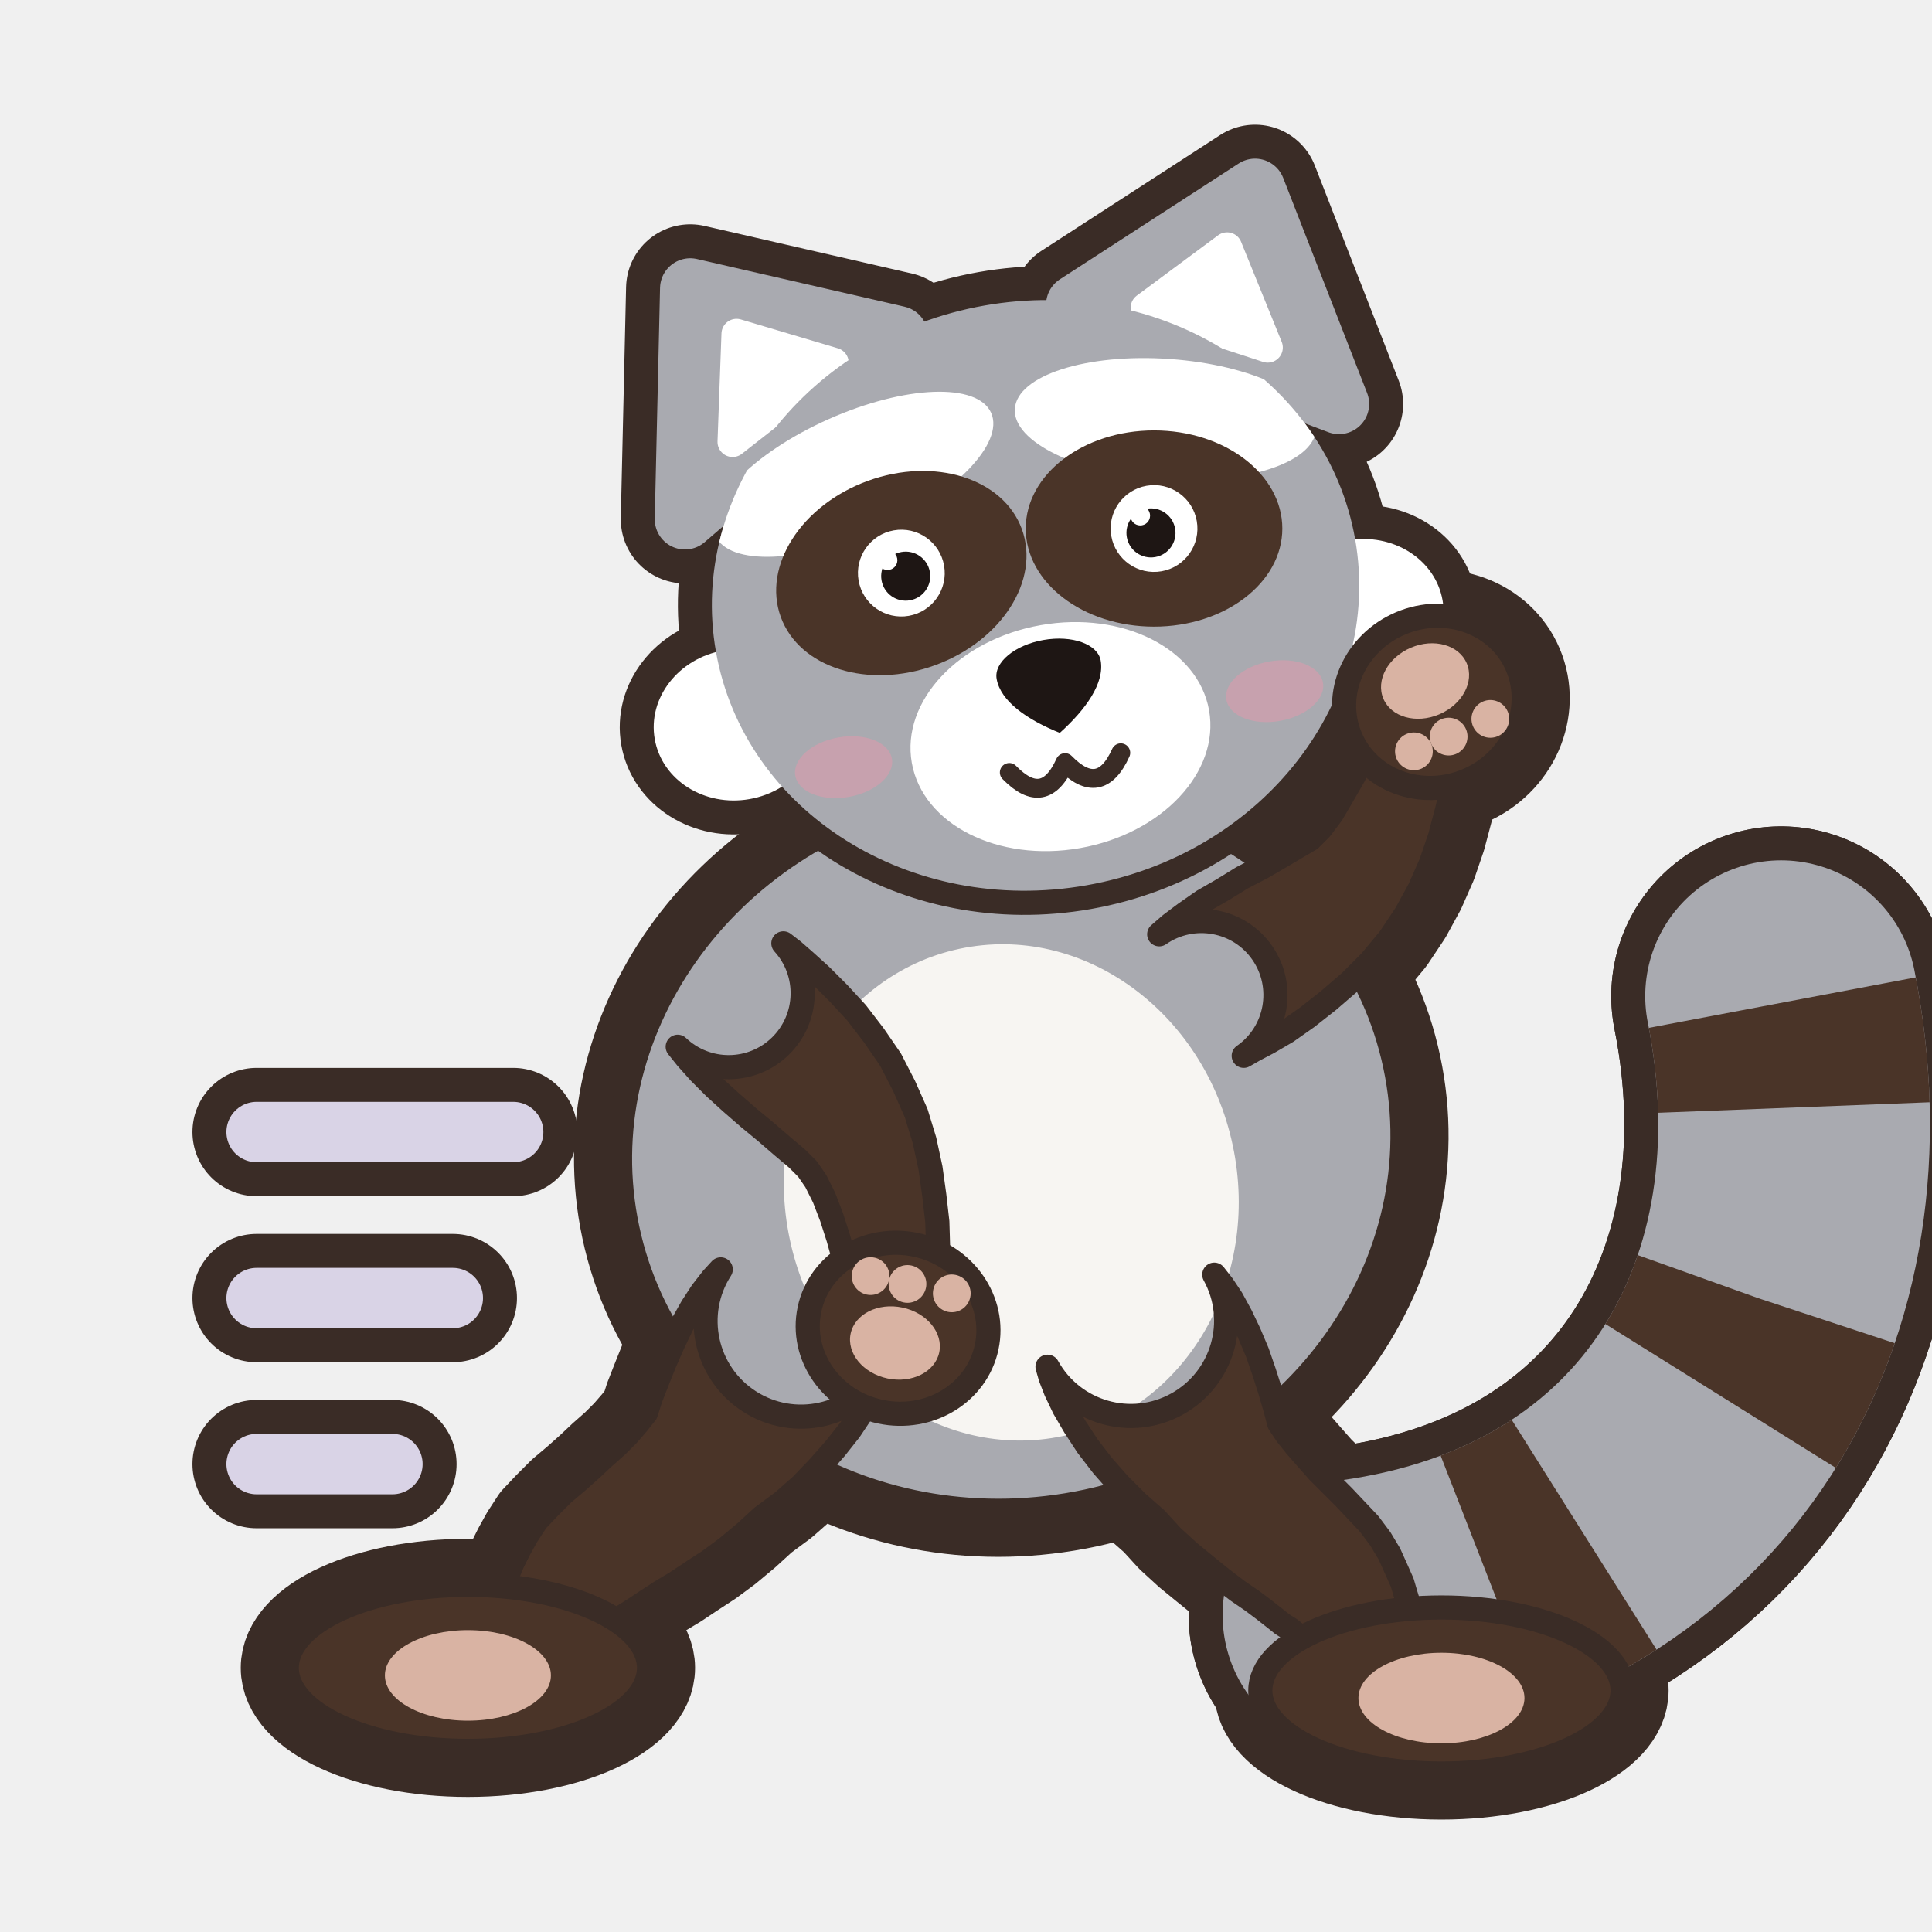
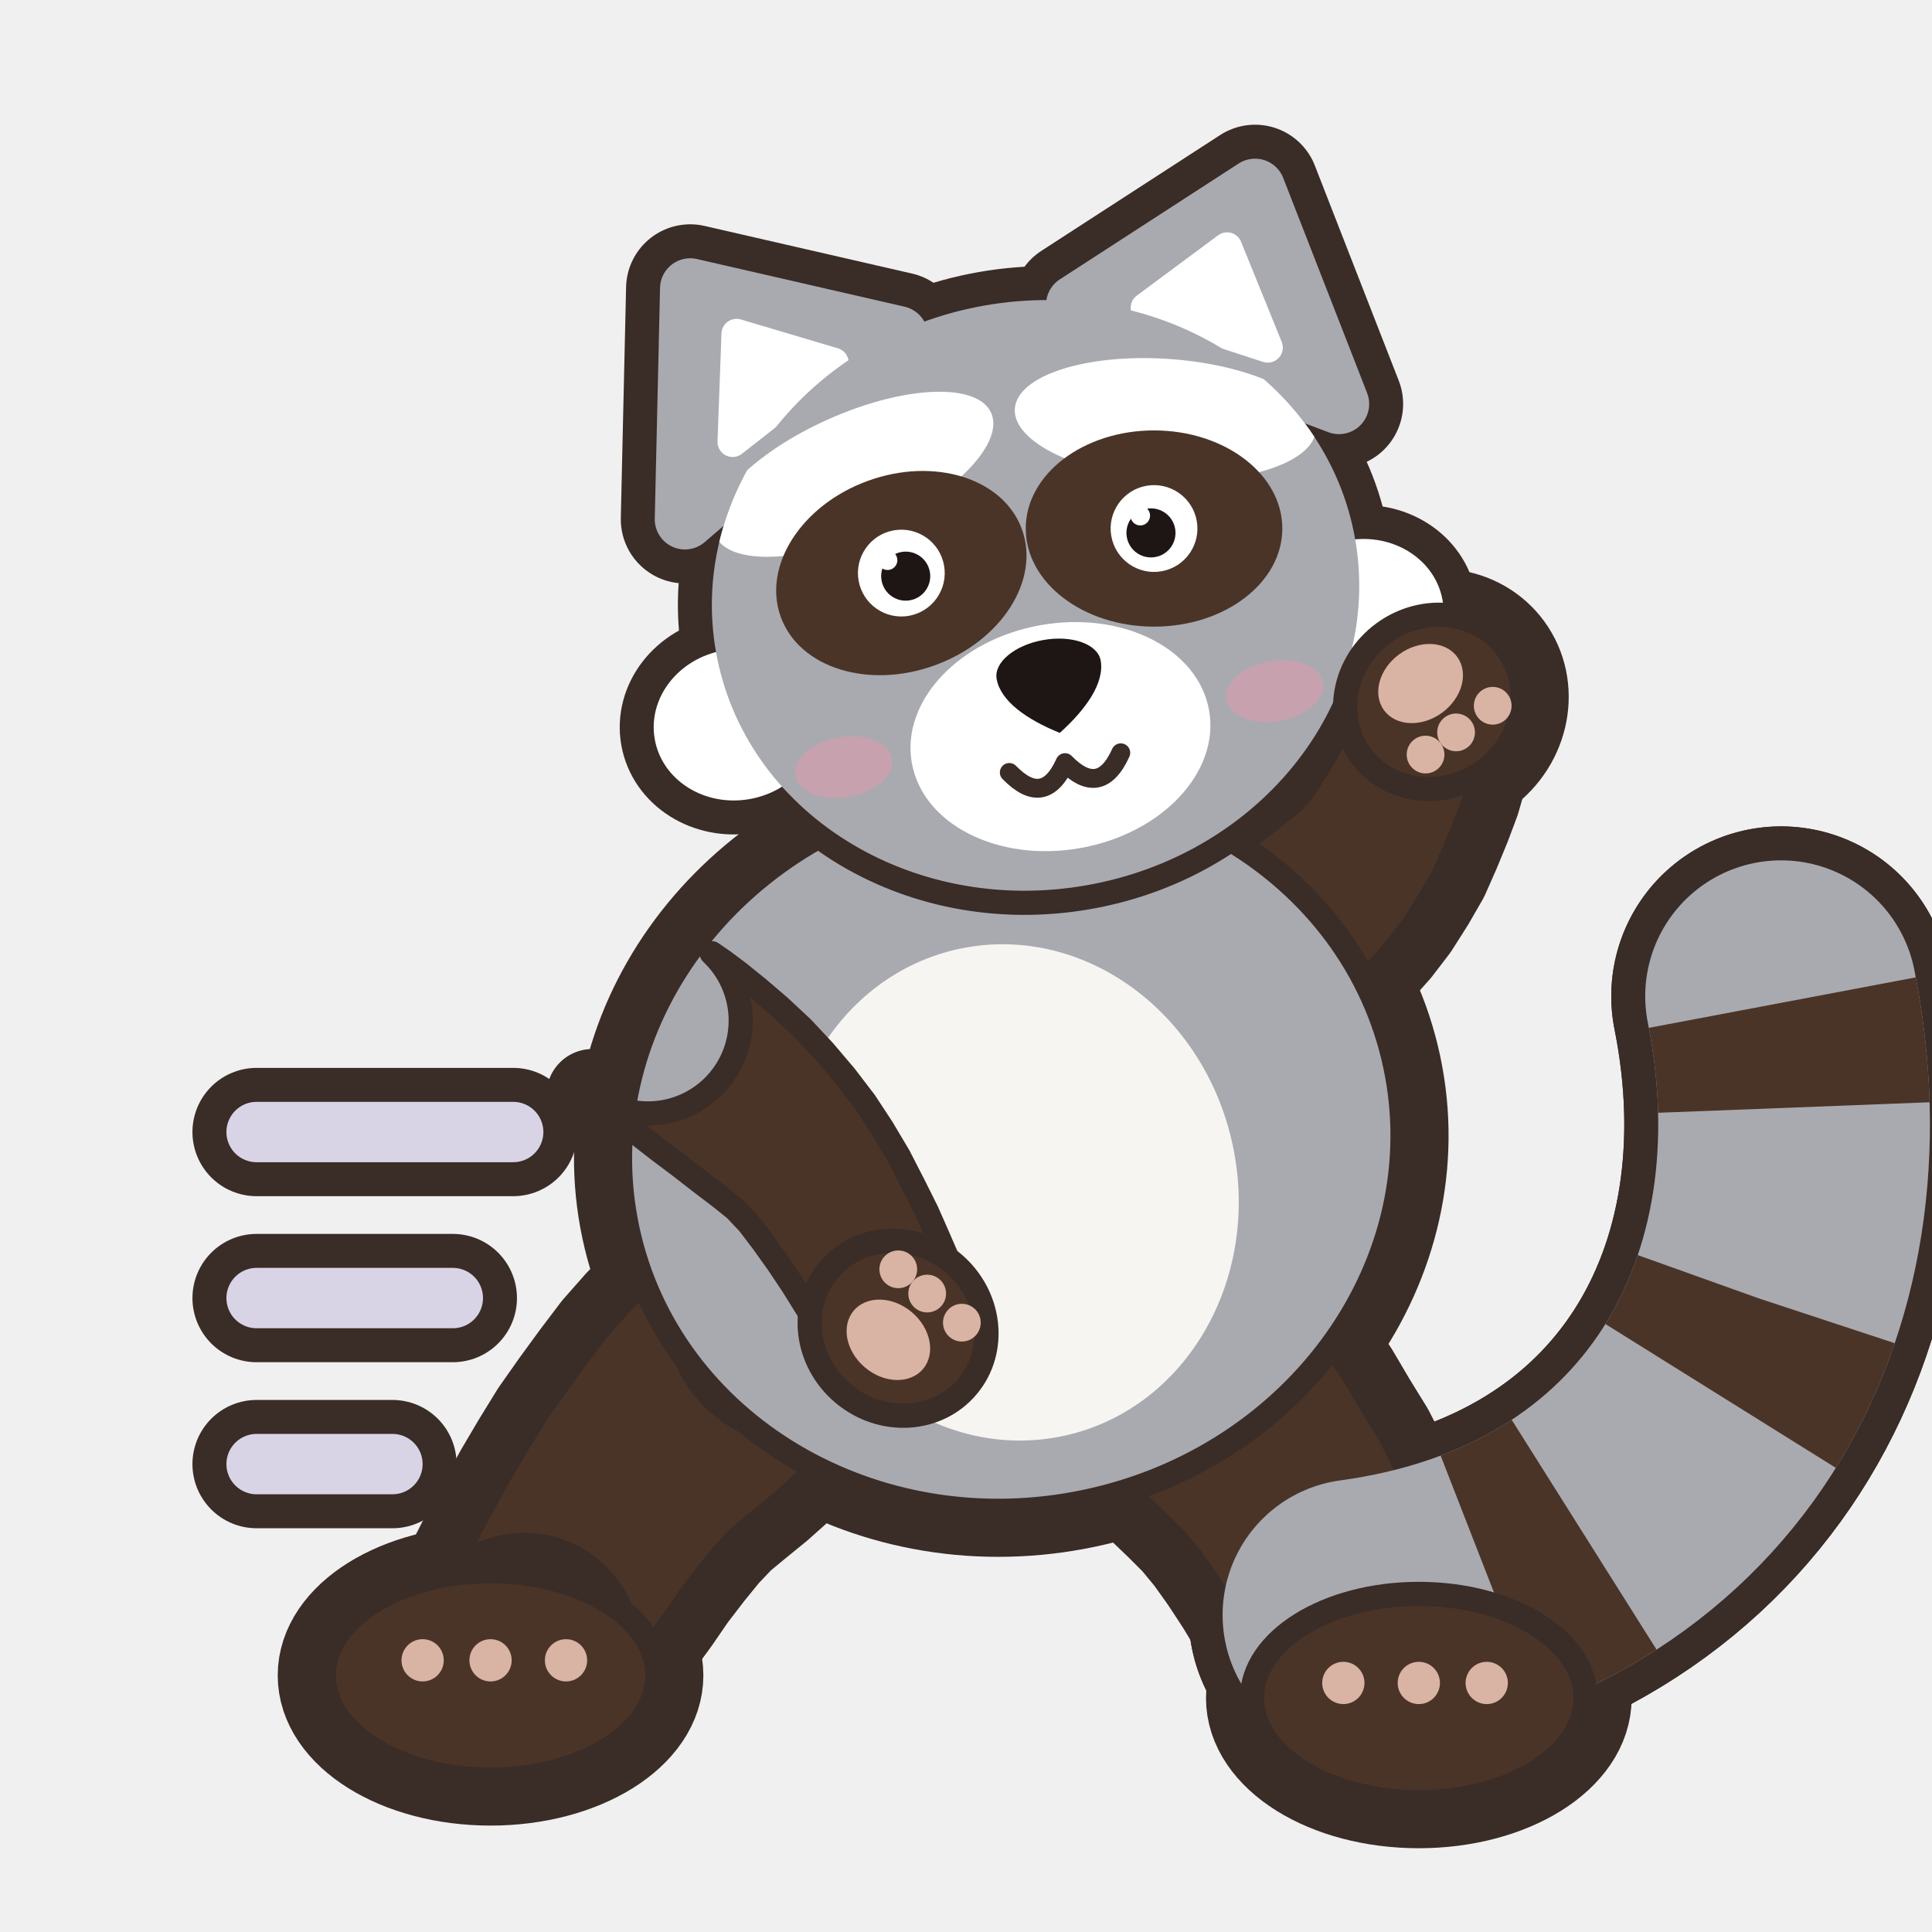
<svg xmlns="http://www.w3.org/2000/svg" viewBox="0 0 256 256" width="256" height="256" role="img" aria-labelledby="t-running_raccoon">
  <g class="outline">
+     <path d="M94.8 161.6L93.1 162.8L90.9 164.6L88.2 166.9L85.3 169.7L82.2 172.8L79.2 176.2L76.4 179.9L73.7 183.6L71.1 187.3L68.7 191.2L66.4 195.1L64.3 198.9L62.4 202.4L60.8 205.6L59.5 208.1L58.6 210.0A13.8 13.8 0 0 1 81.8 224.7L83.3 222.9L85.1 220.4L87.1 217.6L89.3 214.6L91.5 211.4L93.8 208.4L96.0 205.7L98.0 203.6L100.3 201.7L103.0 199.5L105.8 197.0L108.7 194.5L111.4 192.0L113.9 189.6L116.0 187.4L117.5 185.6A16.5 16.5 0 0 1 94.8 161.6Z" fill="#3A2C26" stroke="#3A2C26" stroke-width="12.2" stroke-linejoin="round" />
+     <path d="M137.7 184.8L139.1 186.7L141.0 189.1L143.3 191.6L145.9 194.3L148.6 197.0L151.3 199.6L153.8 202.0L155.9 204.1L157.8 206.4L159.8 209.2L161.9 212.4L163.9 215.7L165.9 218.8L167.7 221.8L169.3 224.4L170.6 226.3A13.8 13.8 0 0 1 194.8 213.2L194.1 211.3L193.0 208.7L191.6 205.4L189.9 201.7L188.1 197.8L186.0 193.8L183.9 189.7L181.5 185.8L179.2 181.9L176.5 178.1L173.8 174.5L171.0 171.1L168.2 168.1L165.7 165.7L163.6 163.8L162.0 162.4A16.5 16.5 0 0 1 137.7 184.8Z" fill="#3A2C26" stroke="#3A2C26" stroke-width="12.2" stroke-linejoin="round" />
    <path d="M34 150h34" stroke-linecap="round" fill="none" stroke="#3A2C26" stroke-width="17.0" stroke-linejoin="round" />
    <path d="M34 172h26" stroke-linecap="round" fill="none" stroke="#3A2C26" stroke-width="17.0" stroke-linejoin="round" />
    <path d="M34 194h18" stroke-linecap="round" fill="none" stroke="#3A2C26" stroke-width="17.0" stroke-linejoin="round" />
    <path d="M180 214C224 208 244 172 236 132" stroke-linecap="round" fill="none" stroke="#3A2C26" stroke-width="45.0" stroke-linejoin="round" />
    <path d="M180 214C224 208 244 172 236 132" fill="none" stroke="#3A2C26" stroke-width="45.0" stroke-linejoin="round" stroke-linecap="round" />
+     <path d="M172.6 137.2L173.8 136.3L175.5 135.0L177.6 133.2L180.0 131.0L182.4 128.5L184.9 125.7L187.2 122.7L189.3 119.4L191.2 116.1L192.7 112.7L194.1 109.3L195.3 106.1L196.2 103.0L197.0 100.4L197.6 98.3L198.0 96.8A9.1 9.1 0 0 1 181.3 89.5L180.4 91.1L179.2 93.2L178.0 95.6L176.7 98.1L175.3 100.6L173.8 103.0L172.5 105.0L171.2 106.4L169.8 107.5L167.9 109.0L165.8 110.6L163.5 112.4L161.3 114.1L159.3 115.8L157.5 117.5L156.2 118.8A12.3 12.3 0 0 1 172.6 137.2Z" fill="#3A2C26" stroke="#3A2C26" stroke-width="12.2" stroke-linejoin="round" />
    <ellipse cx="134" cy="152" rx="52" ry="48" transform="rotate(-12 134 152)" fill="#3A2C26" stroke="#3A2C26" stroke-width="12.2" stroke-linejoin="round" />
    <ellipse cx="134" cy="158" rx="30" ry="33" transform="rotate(-12 134 158)" fill="#3A2C26" stroke="#3A2C26" stroke-width="9" stroke-linejoin="round" />
-     <path d="M95.5 168.2L94.4 169.4L93.0 171.2L91.7 173.2L90.4 175.5L89.2 178.0L88.1 180.5L87.1 183.0L86.2 185.3L85.6 187.2L84.5 188.6L83.2 190.1L81.7 191.6L80.0 193.1L78.3 194.7L76.5 196.3L74.6 197.9L72.8 199.7L71.1 201.5L69.8 203.5L68.8 205.3L67.9 207.1L67.2 208.8L66.7 210.3L66.3 211.7L66.0 212.9L65.9 213.8L65.9 214.5A5.2 5.2 0 0 1 74.5 220.2L75.3 219.7L76.2 219.0L77.1 218.3L78.0 217.5L79.0 216.7L80.0 215.9L81.1 215.1L82.2 214.4L83.3 213.7L84.4 213.0L85.9 212.0L87.6 210.9L89.6 209.7L91.7 208.3L94.0 206.8L96.3 205.1L98.7 203.1L101.0 201.0L103.7 199.0L106.2 196.8L108.5 194.4L110.7 191.9L112.6 189.5L114.2 187.1L115.4 185.0L116.3 183.3L116.8 181.9A12.6 12.6 0 0 1 95.5 168.2Z" fill="#3A2C26" stroke="#3A2C26" stroke-width="12.2" stroke-linejoin="round" />
-     <ellipse cx="62" cy="221" rx="24" ry="11" fill="#3A2C26" stroke="#3A2C26" stroke-width="12.2" stroke-linejoin="round" />
-     <ellipse cx="62" cy="222" rx="11" ry="6" fill="#3A2C26" stroke="#3A2C26" stroke-width="9" stroke-linejoin="round" />
-     <path d="M138.8 181.1L139.2 182.5L139.9 184.3L141.0 186.6L142.4 189.0L144.1 191.6L146.1 194.2L148.3 196.7L150.7 199.1L153.2 201.3L155.3 203.6L157.6 205.7L159.8 207.5L161.9 209.2L164.0 210.8L165.9 212.1L167.5 213.3L168.9 214.4L169.9 215.2L171.0 215.9L172.1 216.8L173.1 217.6L174.0 218.5L174.9 219.3L175.8 220.2L176.6 221.0L177.5 221.7L178.2 222.3A5.2 5.2 0 0 1 187.2 217.2L187.3 216.5L187.2 215.6L187.1 214.4L186.8 213.0L186.3 211.4L185.8 209.7L185.0 207.9L184.1 205.9L182.9 203.9L181.4 201.9L179.7 200.1L178.0 198.3L176.3 196.6L174.6 194.9L173.1 193.2L171.7 191.6L170.5 190.1L169.5 188.6L169.0 186.7L168.3 184.3L167.5 181.8L166.6 179.2L165.5 176.6L164.4 174.3L163.2 172.1L162.0 170.3L160.9 168.9A12.6 12.6 0 0 1 138.8 181.1Z" fill="#3A2C26" stroke="#3A2C26" stroke-width="12.2" stroke-linejoin="round" />
-     <ellipse cx="191" cy="224" rx="24" ry="11" fill="#3A2C26" stroke="#3A2C26" stroke-width="12.2" stroke-linejoin="round" />
-     <ellipse cx="191" cy="225" rx="11" ry="6" fill="#3A2C26" stroke="#3A2C26" stroke-width="9" stroke-linejoin="round" />
+     <ellipse cx="65" cy="222" rx="22.1" ry="13.8" fill="#3A2C26" stroke="#3A2C26" stroke-width="12.2" stroke-linejoin="round" />
+     <circle cx="56" cy="220" r="2.8" fill="#3A2C26" stroke="#3A2C26" stroke-width="9" stroke-linejoin="round" />
+     <circle cx="65" cy="220" r="2.8" fill="#3A2C26" stroke="#3A2C26" stroke-width="9" stroke-linejoin="round" />
+     <circle cx="75" cy="220" r="2.8" fill="#3A2C26" stroke="#3A2C26" stroke-width="9" stroke-linejoin="round" />
+     <ellipse cx="188" cy="225" rx="22.1" ry="13.8" fill="#3A2C26" stroke="#3A2C26" stroke-width="12.2" stroke-linejoin="round" />
+     <circle cx="178" cy="223" r="2.8" fill="#3A2C26" stroke="#3A2C26" stroke-width="9" stroke-linejoin="round" />
+     <circle cx="188" cy="223" r="2.8" fill="#3A2C26" stroke="#3A2C26" stroke-width="9" stroke-linejoin="round" />
+     <circle cx="197" cy="223" r="2.8" fill="#3A2C26" stroke="#3A2C26" stroke-width="9" stroke-linejoin="round" />
    <g transform="translate(136,72) rotate(-10) scale(0.5) translate(-128,-126)">
      <path d="M40 104 52 44l52 22z" fill="#3A2C26" stroke="#3A2C26" stroke-width="34" stroke-linejoin="round" />
      <path d="M56 86 62 58l24 12z" fill="#3A2C26" stroke="#3A2C26" stroke-width="26" stroke-linejoin="round" />
      <path d="M216 104 204 44l-52 22z" fill="#3A2C26" stroke="#3A2C26" stroke-width="34" stroke-linejoin="round" />
      <path d="M200 86 194 58l-24 12z" fill="#3A2C26" stroke="#3A2C26" stroke-width="26" stroke-linejoin="round" />
      <ellipse cx="44" cy="160" rx="22" ry="20" fill="#3A2C26" stroke="#3A2C26" stroke-width="18" stroke-linejoin="round" />
      <ellipse cx="212" cy="160" rx="22" ry="20" fill="#3A2C26" stroke="#3A2C26" stroke-width="18" stroke-linejoin="round" />
      <ellipse cx="128" cy="140" rx="86" ry="78" fill="#3A2C26" stroke="#3A2C26" stroke-width="18" stroke-linejoin="round" />
      <circle cx="94" cy="128" r="11.5" fill="#3A2C26" stroke="#3A2C26" stroke-width="18" stroke-linejoin="round" />
      <circle cx="95" cy="129" r="6.5" fill="#3A2C26" stroke="#3A2C26" stroke-width="18" stroke-linejoin="round" />
      <circle cx="91" cy="124" r="2.6" fill="#3A2C26" stroke="#3A2C26" stroke-width="18" stroke-linejoin="round" />
      <circle cx="162" cy="128" r="11.5" fill="#3A2C26" stroke="#3A2C26" stroke-width="18" stroke-linejoin="round" />
      <circle cx="161" cy="129" r="6.5" fill="#3A2C26" stroke="#3A2C26" stroke-width="18" stroke-linejoin="round" />
      <circle cx="159" cy="124" r="2.6" fill="#3A2C26" stroke="#3A2C26" stroke-width="18" stroke-linejoin="round" />
      <path d="M114 160a14 8 0 0 1 28 0c0 6-6 12-14 17-8-5-14-11-14-17z" fill="#3A2C26" stroke="#3A2C26" stroke-width="18" stroke-linejoin="round" />
    </g>
-     <path d="M164.8 139.9L166.2 139.1L168.1 138.1L170.5 136.7L173.2 134.8L176.0 132.6L178.9 130.1L181.6 127.4L184.1 124.4L186.3 121.1L188.1 117.8L189.6 114.4L190.8 110.9L191.7 107.5L192.5 104.2L193.2 101.2L193.6 98.6L194.0 96.4L194.2 94.8A4.8 4.8 0 0 1 185.1 91.4L184.2 93.0L183.1 95.1L181.9 97.5L180.7 100.1L179.4 102.8L177.9 105.4L176.5 107.8L175.0 109.8L173.6 111.2L171.9 112.2L169.7 113.5L167.3 114.9L164.6 116.3L162.0 117.9L159.4 119.4L157.1 121.0L155.1 122.5L153.6 123.8A9.8 9.8 0 0 1 164.8 139.9Z" fill="#3A2C26" stroke="#3A2C26" stroke-width="12.2" stroke-linejoin="round" />
-     <g transform="rotate(157 190 93)">
+     <g transform="rotate(144 190 93)">
      <ellipse cx="190" cy="93" rx="12" ry="11.3" fill="#3A2C26" stroke="#3A2C26" stroke-width="12.2" stroke-linejoin="round" />
      <ellipse cx="190" cy="96" rx="6.0" ry="4.8" fill="#3A2C26" stroke="#3A2C26" stroke-width="9" stroke-linejoin="round" />
      <circle cx="184" cy="88" r="2.5" fill="#3A2C26" stroke="#3A2C26" stroke-width="9" stroke-linejoin="round" />
      <circle cx="190" cy="88" r="2.5" fill="#3A2C26" stroke="#3A2C26" stroke-width="9" stroke-linejoin="round" />
      <circle cx="195" cy="88" r="2.5" fill="#3A2C26" stroke="#3A2C26" stroke-width="9" stroke-linejoin="round" />
    </g>
-     <path d="M89.8 138.7L91.0 140.2L92.7 142.1L94.7 144.1L96.9 146.1L99.2 148.1L101.5 150.0L103.7 151.9L105.6 153.5L107.0 154.9L108.1 156.5L109.2 158.7L110.2 161.3L111.1 164.1L111.9 167.0L112.6 169.8L113.3 172.4L114.0 174.7L114.6 176.4A4.8 4.8 0 0 1 124.2 174.8L124.2 173.2L124.3 171.0L124.4 168.3L124.3 165.3L124.2 161.9L123.8 158.4L123.3 154.8L122.5 151.1L121.4 147.5L119.8 143.9L118.0 140.4L115.8 137.2L113.5 134.2L111.1 131.6L108.8 129.3L106.7 127.4L105.1 126.0L103.8 125.0A9.8 9.8 0 0 1 89.8 138.7Z" fill="#3A2C26" stroke="#3A2C26" stroke-width="12.2" stroke-linejoin="round" />
-     <g transform="rotate(12 119 176)">
+     <path d="M78.5 145.1L80.0 146.6L82.2 148.5L84.7 150.4L87.4 152.5L90.2 154.6L92.9 156.7L95.4 158.6L97.4 160.2L99.2 162.1L101.1 164.6L103.1 167.4L105.1 170.4L106.9 173.3L108.6 176.0L110.2 178.3L111.5 180.1A9.1 9.1 0 0 1 127.3 171.2L126.6 169.4L125.6 166.9L124.3 163.9L122.8 160.5L121.0 156.9L119.1 153.2L116.9 149.5L114.6 146.0L112.0 142.6L109.2 139.3L106.3 136.2L103.3 133.4L100.5 131.0L97.9 128.9L95.9 127.4L94.3 126.3A12.3 12.3 0 0 1 78.5 145.1Z" fill="#3A2C26" stroke="#3A2C26" stroke-width="12.2" stroke-linejoin="round" />
+     <g transform="rotate(40 119 176)">
      <ellipse cx="119" cy="176" rx="12" ry="11.3" fill="#3A2C26" stroke="#3A2C26" stroke-width="12.2" stroke-linejoin="round" />
      <ellipse cx="119" cy="178" rx="6.0" ry="4.8" fill="#3A2C26" stroke="#3A2C26" stroke-width="9" stroke-linejoin="round" />
      <circle cx="114" cy="170" r="2.5" fill="#3A2C26" stroke="#3A2C26" stroke-width="9" stroke-linejoin="round" />
      <circle cx="119" cy="170" r="2.5" fill="#3A2C26" stroke="#3A2C26" stroke-width="9" stroke-linejoin="round" />
      <circle cx="125" cy="170" r="2.5" fill="#3A2C26" stroke="#3A2C26" stroke-width="9" stroke-linejoin="round" />
    </g>
  </g>
+   <path d="M94.8 161.6L93.1 162.8L90.9 164.6L88.2 166.9L85.3 169.7L82.2 172.8L79.2 176.2L76.4 179.9L73.7 183.6L71.1 187.3L68.7 191.2L66.4 195.1L64.3 198.9L62.4 202.4L60.8 205.6L59.5 208.1L58.6 210.0A13.8 13.8 0 0 1 81.8 224.7L83.3 222.9L85.1 220.4L87.1 217.6L89.3 214.6L91.5 211.4L93.8 208.4L96.0 205.7L98.0 203.6L100.3 201.7L103.0 199.5L105.8 197.0L108.7 194.5L111.4 192.0L113.9 189.6L116.0 187.4L117.5 185.6A16.5 16.5 0 0 1 94.8 161.6Z" fill="#4A3428" stroke="#3A2C26" stroke-width="3.2" stroke-linejoin="round" />
+   <path d="M137.7 184.8L139.1 186.7L141.0 189.1L143.3 191.6L145.9 194.3L148.6 197.0L151.3 199.6L153.8 202.0L155.9 204.1L157.8 206.4L159.8 209.2L161.9 212.4L163.9 215.7L165.9 218.8L167.7 221.8L169.3 224.4L170.6 226.3A13.8 13.8 0 0 1 194.8 213.2L194.1 211.3L193.0 208.7L191.6 205.4L189.9 201.7L188.1 197.8L186.0 193.8L183.9 189.7L181.5 185.8L179.2 181.9L176.5 178.1L173.8 174.5L171.0 171.1L168.2 168.1L165.7 165.7L163.6 163.8L162.0 162.4A16.5 16.5 0 0 1 137.7 184.8Z" fill="#4A3428" stroke="#3A2C26" stroke-width="3.2" stroke-linejoin="round" />
  <path d="M34 150h34" stroke="#D9D3E6" stroke-width="8" stroke-linecap="round" fill="none" />
  <path d="M34 172h26" stroke="#D9D3E6" stroke-width="8" stroke-linecap="round" fill="none" />
  <path d="M34 194h18" stroke="#D9D3E6" stroke-width="8" stroke-linecap="round" fill="none" />
  <path d="M180 214C224 208 244 172 236 132" fill="none" stroke="#A9AAB0" stroke-width="36" stroke-linecap="round" />
  <path d="M180 214C224 208 244 172 236 132" fill="none" stroke="#4A3428" stroke-width="36" stroke-dasharray="14 26" stroke-dashoffset="22" />
+   <path d="M172.6 137.2L173.8 136.3L175.5 135.0L177.6 133.2L180.0 131.0L182.4 128.5L184.9 125.7L187.2 122.7L189.3 119.4L191.2 116.1L192.7 112.7L194.1 109.3L195.3 106.1L196.2 103.0L197.0 100.4L197.6 98.3L198.0 96.8A9.1 9.1 0 0 1 181.3 89.5L180.4 91.1L179.2 93.2L178.0 95.6L176.7 98.1L175.3 100.6L173.8 103.0L172.5 105.0L171.2 106.4L169.8 107.5L167.9 109.0L165.8 110.6L163.5 112.4L161.3 114.1L159.3 115.8L157.5 117.5L156.2 118.8A12.3 12.3 0 0 1 172.6 137.2Z" fill="#4A3428" stroke="#3A2C26" stroke-width="3.2" stroke-linejoin="round" />
  <ellipse cx="134" cy="152" rx="52" ry="48" transform="rotate(-12 134 152)" fill="#A9AAB0" stroke="#3A2C26" stroke-width="3.2" />
  <ellipse cx="134" cy="158" rx="30" ry="33" fill="#F7F5F2" transform="rotate(-12 134 158)" />
-   <path d="M95.5 168.2L94.4 169.4L93.0 171.2L91.7 173.2L90.4 175.5L89.2 178.0L88.1 180.5L87.1 183.0L86.2 185.3L85.6 187.2L84.5 188.6L83.2 190.1L81.7 191.6L80.0 193.1L78.3 194.7L76.5 196.3L74.6 197.9L72.8 199.7L71.1 201.5L69.8 203.5L68.8 205.3L67.9 207.1L67.2 208.8L66.7 210.3L66.3 211.7L66.0 212.9L65.9 213.8L65.9 214.5A5.2 5.2 0 0 1 74.5 220.2L75.3 219.7L76.2 219.0L77.1 218.3L78.0 217.5L79.0 216.7L80.0 215.9L81.1 215.1L82.2 214.4L83.3 213.7L84.4 213.0L85.9 212.0L87.6 210.9L89.6 209.7L91.7 208.3L94.0 206.8L96.3 205.1L98.7 203.1L101.0 201.0L103.7 199.0L106.2 196.8L108.5 194.4L110.7 191.9L112.6 189.5L114.2 187.1L115.4 185.0L116.3 183.3L116.8 181.9A12.6 12.6 0 0 1 95.5 168.2Z" fill="#4A3428" stroke="#3A2C26" stroke-width="3.2" stroke-linejoin="round" />
-   <ellipse cx="62" cy="221" rx="24" ry="11" fill="#4A3428" stroke="#3A2C26" stroke-width="3.2" />
-   <ellipse cx="62" cy="222" rx="11" ry="6" fill="#D9B3A3" />
-   <path d="M138.8 181.1L139.2 182.5L139.9 184.3L141.0 186.6L142.4 189.0L144.1 191.6L146.1 194.2L148.3 196.7L150.7 199.1L153.2 201.3L155.3 203.6L157.6 205.7L159.8 207.5L161.9 209.2L164.0 210.8L165.9 212.1L167.5 213.3L168.9 214.4L169.9 215.2L171.0 215.9L172.1 216.8L173.1 217.6L174.0 218.5L174.9 219.3L175.8 220.2L176.6 221.0L177.5 221.7L178.2 222.3A5.2 5.2 0 0 1 187.2 217.2L187.3 216.5L187.2 215.6L187.1 214.4L186.8 213.0L186.3 211.4L185.8 209.7L185.0 207.9L184.1 205.9L182.9 203.9L181.4 201.9L179.7 200.1L178.0 198.3L176.3 196.6L174.6 194.9L173.1 193.2L171.7 191.6L170.5 190.1L169.5 188.6L169.0 186.7L168.3 184.3L167.5 181.8L166.6 179.2L165.5 176.6L164.4 174.3L163.2 172.1L162.0 170.3L160.9 168.9A12.6 12.6 0 0 1 138.8 181.1Z" fill="#4A3428" stroke="#3A2C26" stroke-width="3.2" stroke-linejoin="round" />
-   <ellipse cx="191" cy="224" rx="24" ry="11" fill="#4A3428" stroke="#3A2C26" stroke-width="3.2" />
-   <ellipse cx="191" cy="225" rx="11" ry="6" fill="#D9B3A3" />
+   <ellipse cx="65" cy="222" rx="22.1" ry="13.8" fill="#4A3428" stroke="#3A2C26" stroke-width="3.2" />
+   <circle cx="56" cy="220" r="2.8" fill="#D9B3A3" />
+   <circle cx="65" cy="220" r="2.8" fill="#D9B3A3" />
+   <circle cx="75" cy="220" r="2.8" fill="#D9B3A3" />
+   <ellipse cx="188" cy="225" rx="22.1" ry="13.8" fill="#4A3428" stroke="#3A2C26" stroke-width="3.2" />
+   <circle cx="178" cy="223" r="2.8" fill="#D9B3A3" />
+   <circle cx="188" cy="223" r="2.8" fill="#D9B3A3" />
+   <circle cx="197" cy="223" r="2.8" fill="#D9B3A3" />
  <g transform="translate(136,72) rotate(-10) scale(0.5) translate(-128,-126)">
    <g class="outline">
      <path d="M40 104 52 44l52 22z" fill="#3A2C26" stroke="#3A2C26" stroke-width="28.8" stroke-linejoin="round" />
      <path d="M56 86 62 58l24 12z" fill="#3A2C26" stroke="#3A2C26" stroke-width="20.8" stroke-linejoin="round" />
      <path d="M216 104 204 44l-52 22z" fill="#3A2C26" stroke="#3A2C26" stroke-width="28.8" stroke-linejoin="round" />
      <path d="M200 86 194 58l-24 12z" fill="#3A2C26" stroke="#3A2C26" stroke-width="20.8" stroke-linejoin="round" />
      <ellipse cx="44" cy="160" rx="22" ry="20" fill="#3A2C26" stroke="#3A2C26" stroke-width="12.8" stroke-linejoin="round" />
      <ellipse cx="212" cy="160" rx="22" ry="20" fill="#3A2C26" stroke="#3A2C26" stroke-width="12.8" stroke-linejoin="round" />
      <ellipse cx="128" cy="140" rx="86" ry="78" fill="#3A2C26" stroke="#3A2C26" stroke-width="12.8" stroke-linejoin="round" />
      <circle cx="94" cy="128" r="11.5" fill="#3A2C26" stroke="#3A2C26" stroke-width="12.8" stroke-linejoin="round" />
      <circle cx="95" cy="129" r="6.5" fill="#3A2C26" stroke="#3A2C26" stroke-width="12.8" stroke-linejoin="round" />
      <circle cx="91" cy="124" r="2.6" fill="#3A2C26" stroke="#3A2C26" stroke-width="12.8" stroke-linejoin="round" />
      <circle cx="162" cy="128" r="11.5" fill="#3A2C26" stroke="#3A2C26" stroke-width="12.8" stroke-linejoin="round" />
      <circle cx="161" cy="129" r="6.5" fill="#3A2C26" stroke="#3A2C26" stroke-width="12.8" stroke-linejoin="round" />
      <circle cx="159" cy="124" r="2.6" fill="#3A2C26" stroke="#3A2C26" stroke-width="12.8" stroke-linejoin="round" />
      <path d="M114 160a14 8 0 0 1 28 0c0 6-6 12-14 17-8-5-14-11-14-17z" fill="#3A2C26" stroke="#3A2C26" stroke-width="12.8" stroke-linejoin="round" />
      <path d="M113 185q7.5 11 15 0 q7.5 11 15 0" stroke-linecap="round" fill="none" stroke="#3A2C26" stroke-width="17.8" stroke-linejoin="round" />
    </g>
    <path d="M40 104 52 44l52 22z" fill="#A9AAB0" stroke="#A9AAB0" stroke-width="16" stroke-linejoin="round" />
    <path d="M56 86 62 58l24 12z" fill="#FFFFFF" stroke="#FFFFFF" stroke-width="8" stroke-linejoin="round" />
    <path d="M216 104 204 44l-52 22z" fill="#A9AAB0" stroke="#A9AAB0" stroke-width="16" stroke-linejoin="round" />
    <path d="M200 86 194 58l-24 12z" fill="#FFFFFF" stroke="#FFFFFF" stroke-width="8" stroke-linejoin="round" />
    <ellipse cx="44" cy="160" rx="22" ry="20" fill="#FFFFFF" />
    <ellipse cx="212" cy="160" rx="22" ry="20" fill="#FFFFFF" />
    <ellipse cx="128" cy="140" rx="86" ry="78" fill="#A9AAB0" />
    <defs>
      <clipPath id="clip-raccoon">
        <ellipse cx="128" cy="140" rx="86" ry="78" />
      </clipPath>
    </defs>
    <g clip-path="url(#clip-raccoon)">
      <ellipse cx="86" cy="100" rx="40" ry="16" fill="#FFFFFF" transform="rotate(-14 86 100)" />
      <ellipse cx="170" cy="100" rx="40" ry="16" fill="#FFFFFF" transform="rotate(14 170 100)" />
      <ellipse cx="94" cy="128" rx="34" ry="26" fill="#4A3428" transform="rotate(-10 94 128)" />
      <ellipse cx="162" cy="128" rx="34" ry="26" fill="#4A3428" transform="rotate(10 162 128)" />
      <ellipse cx="128" cy="178" rx="40" ry="30" fill="#FFFFFF" />
    </g>
    <circle cx="94" cy="128" r="11.5" fill="#FFFFFF" />
    <circle cx="95" cy="129" r="6.5" fill="#1E1614" />
    <circle cx="91" cy="124" r="2.6" fill="#FFFFFF" />
    <circle cx="162" cy="128" r="11.5" fill="#FFFFFF" />
    <circle cx="161" cy="129" r="6.5" fill="#1E1614" />
    <circle cx="159" cy="124" r="2.6" fill="#FFFFFF" />
    <ellipse cx="70" cy="176" rx="13" ry="8" fill="#FF8FA9" opacity="0.35" />
    <ellipse cx="186" cy="176" rx="13" ry="8" fill="#FF8FA9" opacity="0.35" />
    <path d="M114 160a14 8 0 0 1 28 0c0 6-6 12-14 17-8-5-14-11-14-17z" fill="#1E1614" />
    <path d="M113 185q7.5 11 15 0 q7.5 11 15 0" fill="none" stroke="#3A2C26" stroke-width="5" stroke-linecap="round" stroke-linejoin="round" />
  </g>
-   <path d="M164.8 139.9L166.2 139.1L168.1 138.1L170.5 136.7L173.2 134.8L176.0 132.6L178.9 130.1L181.6 127.4L184.1 124.4L186.3 121.1L188.1 117.8L189.6 114.4L190.8 110.9L191.7 107.5L192.5 104.2L193.2 101.2L193.6 98.6L194.0 96.4L194.2 94.8A4.8 4.8 0 0 1 185.1 91.4L184.2 93.0L183.1 95.1L181.9 97.5L180.7 100.1L179.4 102.8L177.9 105.4L176.5 107.8L175.0 109.8L173.6 111.2L171.9 112.2L169.7 113.5L167.3 114.9L164.6 116.3L162.0 117.9L159.4 119.4L157.1 121.0L155.1 122.5L153.6 123.8A9.8 9.8 0 0 1 164.8 139.9Z" fill="#4A3428" stroke="#3A2C26" stroke-width="3.2" stroke-linejoin="round" />
-   <g transform="rotate(157 190 93)">
+   <g transform="rotate(144 190 93)">
    <ellipse cx="190" cy="93" rx="12" ry="11.3" fill="#4A3428" stroke="#3A2C26" stroke-width="3.2" />
    <ellipse cx="190" cy="96" rx="6.0" ry="4.8" fill="#D9B3A3" />
    <circle cx="184" cy="88" r="2.5" fill="#D9B3A3" />
    <circle cx="190" cy="88" r="2.5" fill="#D9B3A3" />
    <circle cx="195" cy="88" r="2.5" fill="#D9B3A3" />
  </g>
-   <path d="M89.8 138.7L91.0 140.2L92.7 142.1L94.7 144.1L96.9 146.1L99.2 148.1L101.5 150.0L103.7 151.9L105.6 153.5L107.0 154.9L108.1 156.5L109.2 158.7L110.2 161.3L111.1 164.1L111.9 167.0L112.6 169.8L113.3 172.4L114.0 174.7L114.6 176.4A4.8 4.8 0 0 1 124.2 174.8L124.2 173.2L124.3 171.0L124.4 168.3L124.3 165.3L124.2 161.9L123.8 158.4L123.3 154.8L122.5 151.1L121.4 147.5L119.8 143.9L118.0 140.4L115.8 137.2L113.5 134.2L111.1 131.6L108.8 129.3L106.7 127.4L105.1 126.0L103.8 125.0A9.8 9.8 0 0 1 89.8 138.7Z" fill="#4A3428" stroke="#3A2C26" stroke-width="3.2" stroke-linejoin="round" />
-   <g transform="rotate(12 119 176)">
+   <path d="M78.5 145.1L80.0 146.6L82.2 148.5L84.7 150.4L87.4 152.5L90.2 154.6L92.9 156.7L95.4 158.6L97.4 160.2L99.2 162.1L101.1 164.6L103.1 167.4L105.1 170.4L106.9 173.3L108.6 176.0L110.2 178.3L111.5 180.1A9.1 9.1 0 0 1 127.3 171.2L126.6 169.4L125.6 166.9L124.3 163.9L122.8 160.5L121.0 156.9L119.1 153.2L116.9 149.5L114.6 146.0L112.0 142.6L109.2 139.3L106.3 136.2L103.3 133.4L100.5 131.0L97.9 128.9L95.9 127.4L94.3 126.3A12.3 12.3 0 0 1 78.5 145.1Z" fill="#4A3428" stroke="#3A2C26" stroke-width="3.2" stroke-linejoin="round" />
+   <g transform="rotate(40 119 176)">
    <ellipse cx="119" cy="176" rx="12" ry="11.3" fill="#4A3428" stroke="#3A2C26" stroke-width="3.2" />
    <ellipse cx="119" cy="178" rx="6.0" ry="4.8" fill="#D9B3A3" />
    <circle cx="114" cy="170" r="2.5" fill="#D9B3A3" />
    <circle cx="119" cy="170" r="2.5" fill="#D9B3A3" />
    <circle cx="125" cy="170" r="2.5" fill="#D9B3A3" />
  </g>
</svg>
